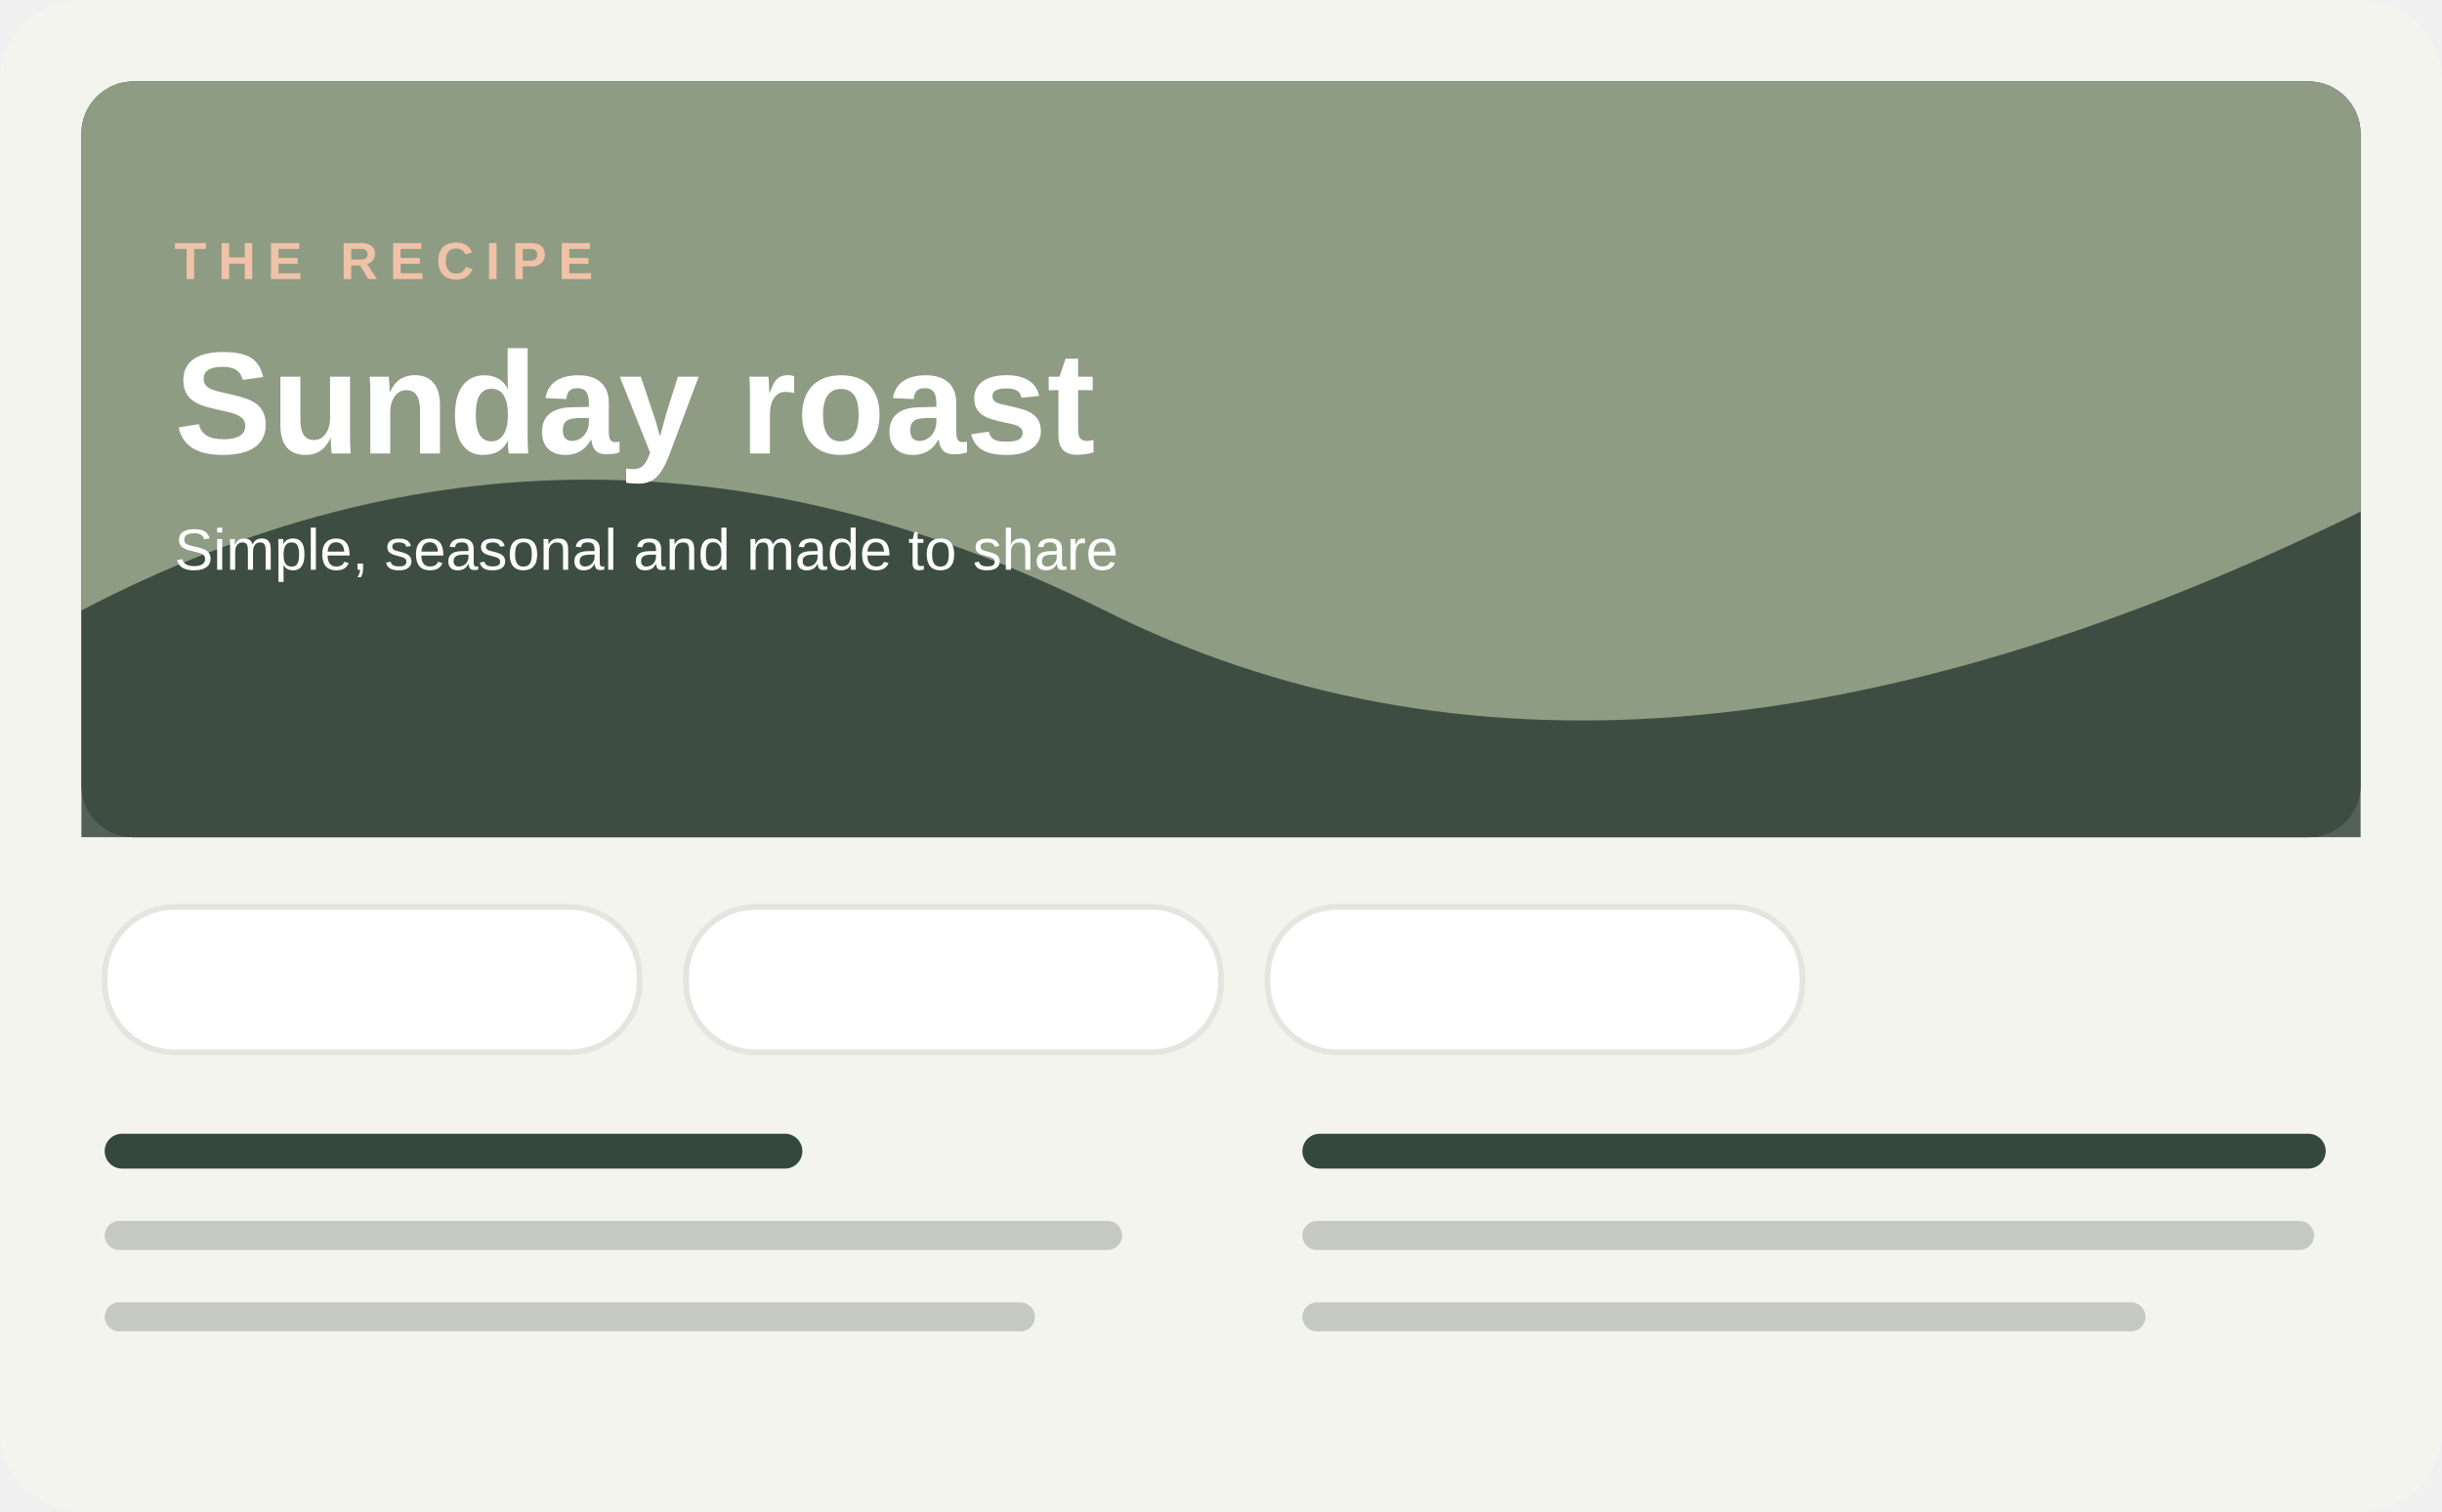
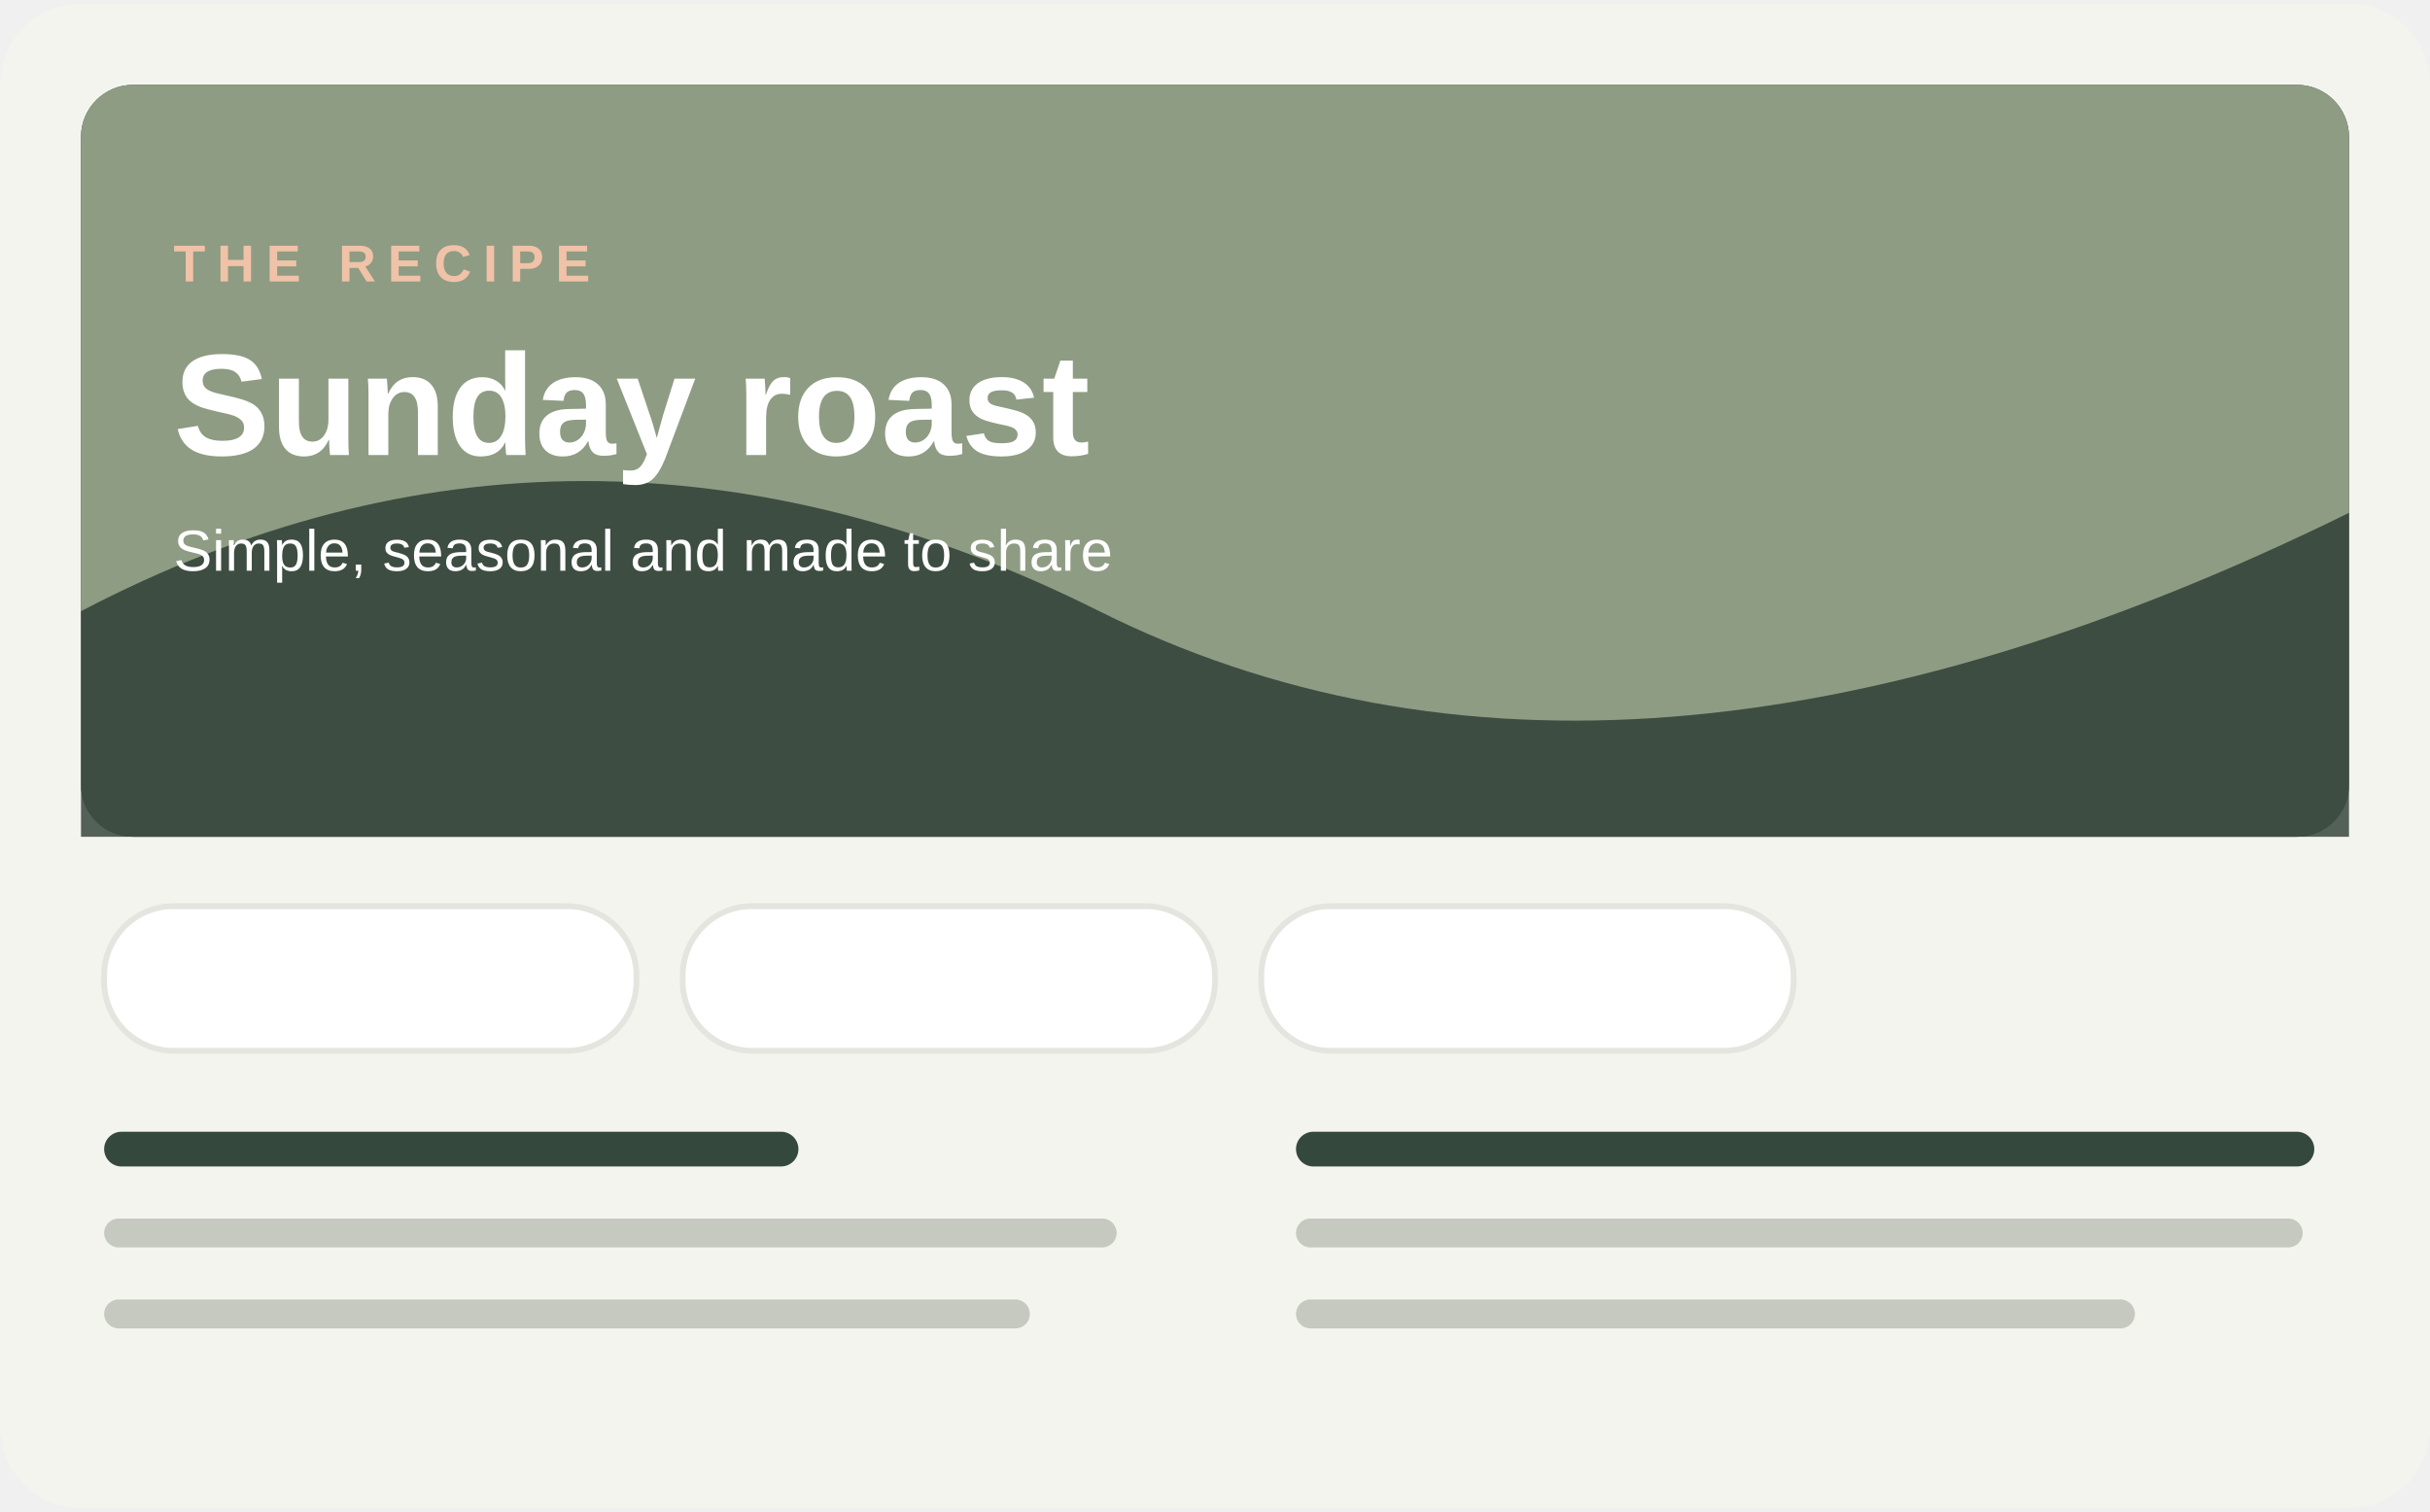
- <svg xmlns="http://www.w3.org/2000/svg" viewBox="0 0 420 260" role="img" aria-labelledby="title desc">
+ <svg xmlns="http://www.w3.org/2000/svg" width="180" height="112" viewBox="0 0 420 260" role="img" aria-labelledby="title desc">
  <rect width="420" height="260" rx="14" fill="#f4f4ef" />
  <rect x="14" y="14" width="392" height="130" rx="9" fill="#34483e" />
  <rect x="14" y="14" width="392" height="130" rx="9" fill="#8e9c83" />
  <path d="M14 105 Q100 60 190 105 T406 88 V144 H14Z" fill="#26372f" opacity=".78" />
  <text x="30" y="48" fill="#f0c2a8" font-family="Arial,sans-serif" font-size="9" font-weight="700" letter-spacing="2">THE RECIPE</text>
  <text x="30" y="78" fill="#fff" font-family="Arial,sans-serif" font-size="25" font-weight="700">Sunday roast</text>
  <text x="30" y="98" fill="#fff" font-family="Arial,sans-serif" font-size="10">Simple, seasonal and made to share</text>
  <rect x="18" y="156" width="92" height="25" rx="12" fill="#fff" stroke="#e5e5df" />
  <rect x="118" y="156" width="92" height="25" rx="12" fill="#fff" stroke="#e5e5df" />
  <rect x="218" y="156" width="92" height="25" rx="12" fill="#fff" stroke="#e5e5df" />
  <rect x="18" y="195" width="120" height="6" rx="3" fill="#34483e" />
  <rect x="18" y="210" width="175" height="5" rx="2.5" fill="#c6c9c0" />
  <rect x="18" y="224" width="160" height="5" rx="2.5" fill="#c6c9c0" />
  <rect x="224" y="195" width="176" height="6" rx="3" fill="#34483e" />
  <rect x="224" y="210" width="174" height="5" rx="2.5" fill="#c6c9c0" />
  <rect x="224" y="224" width="145" height="5" rx="2.5" fill="#c6c9c0" />
</svg>
